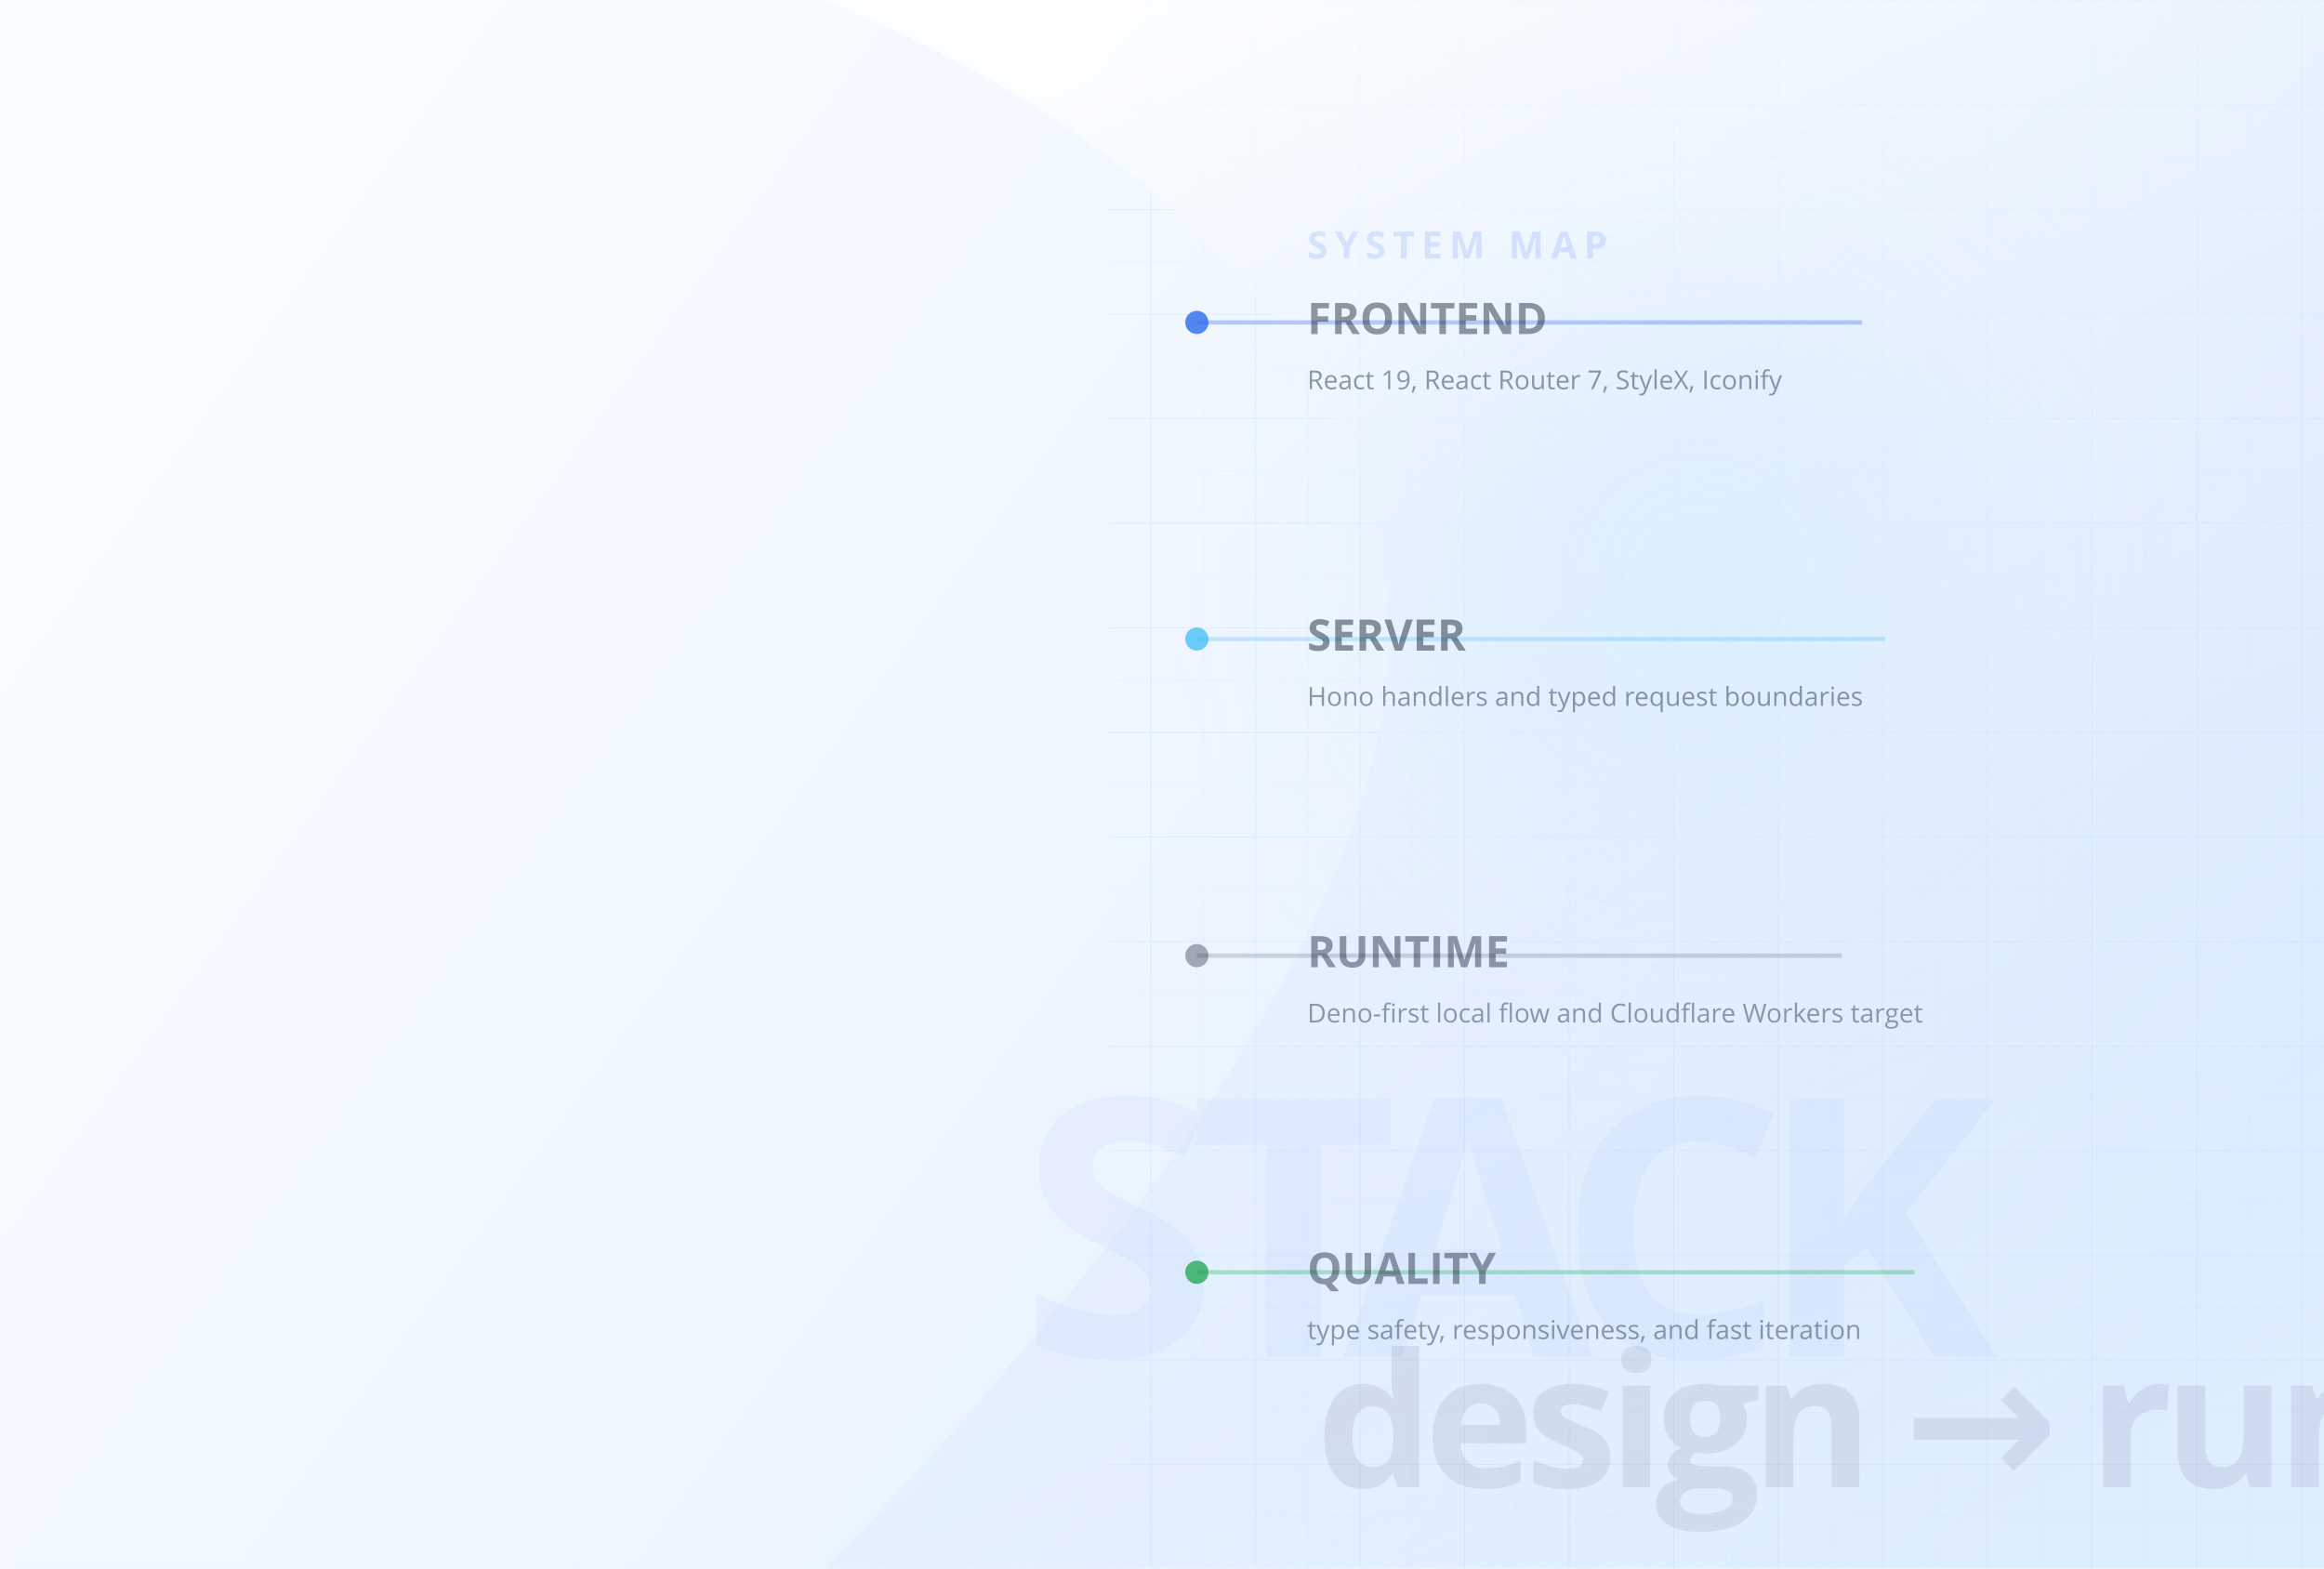
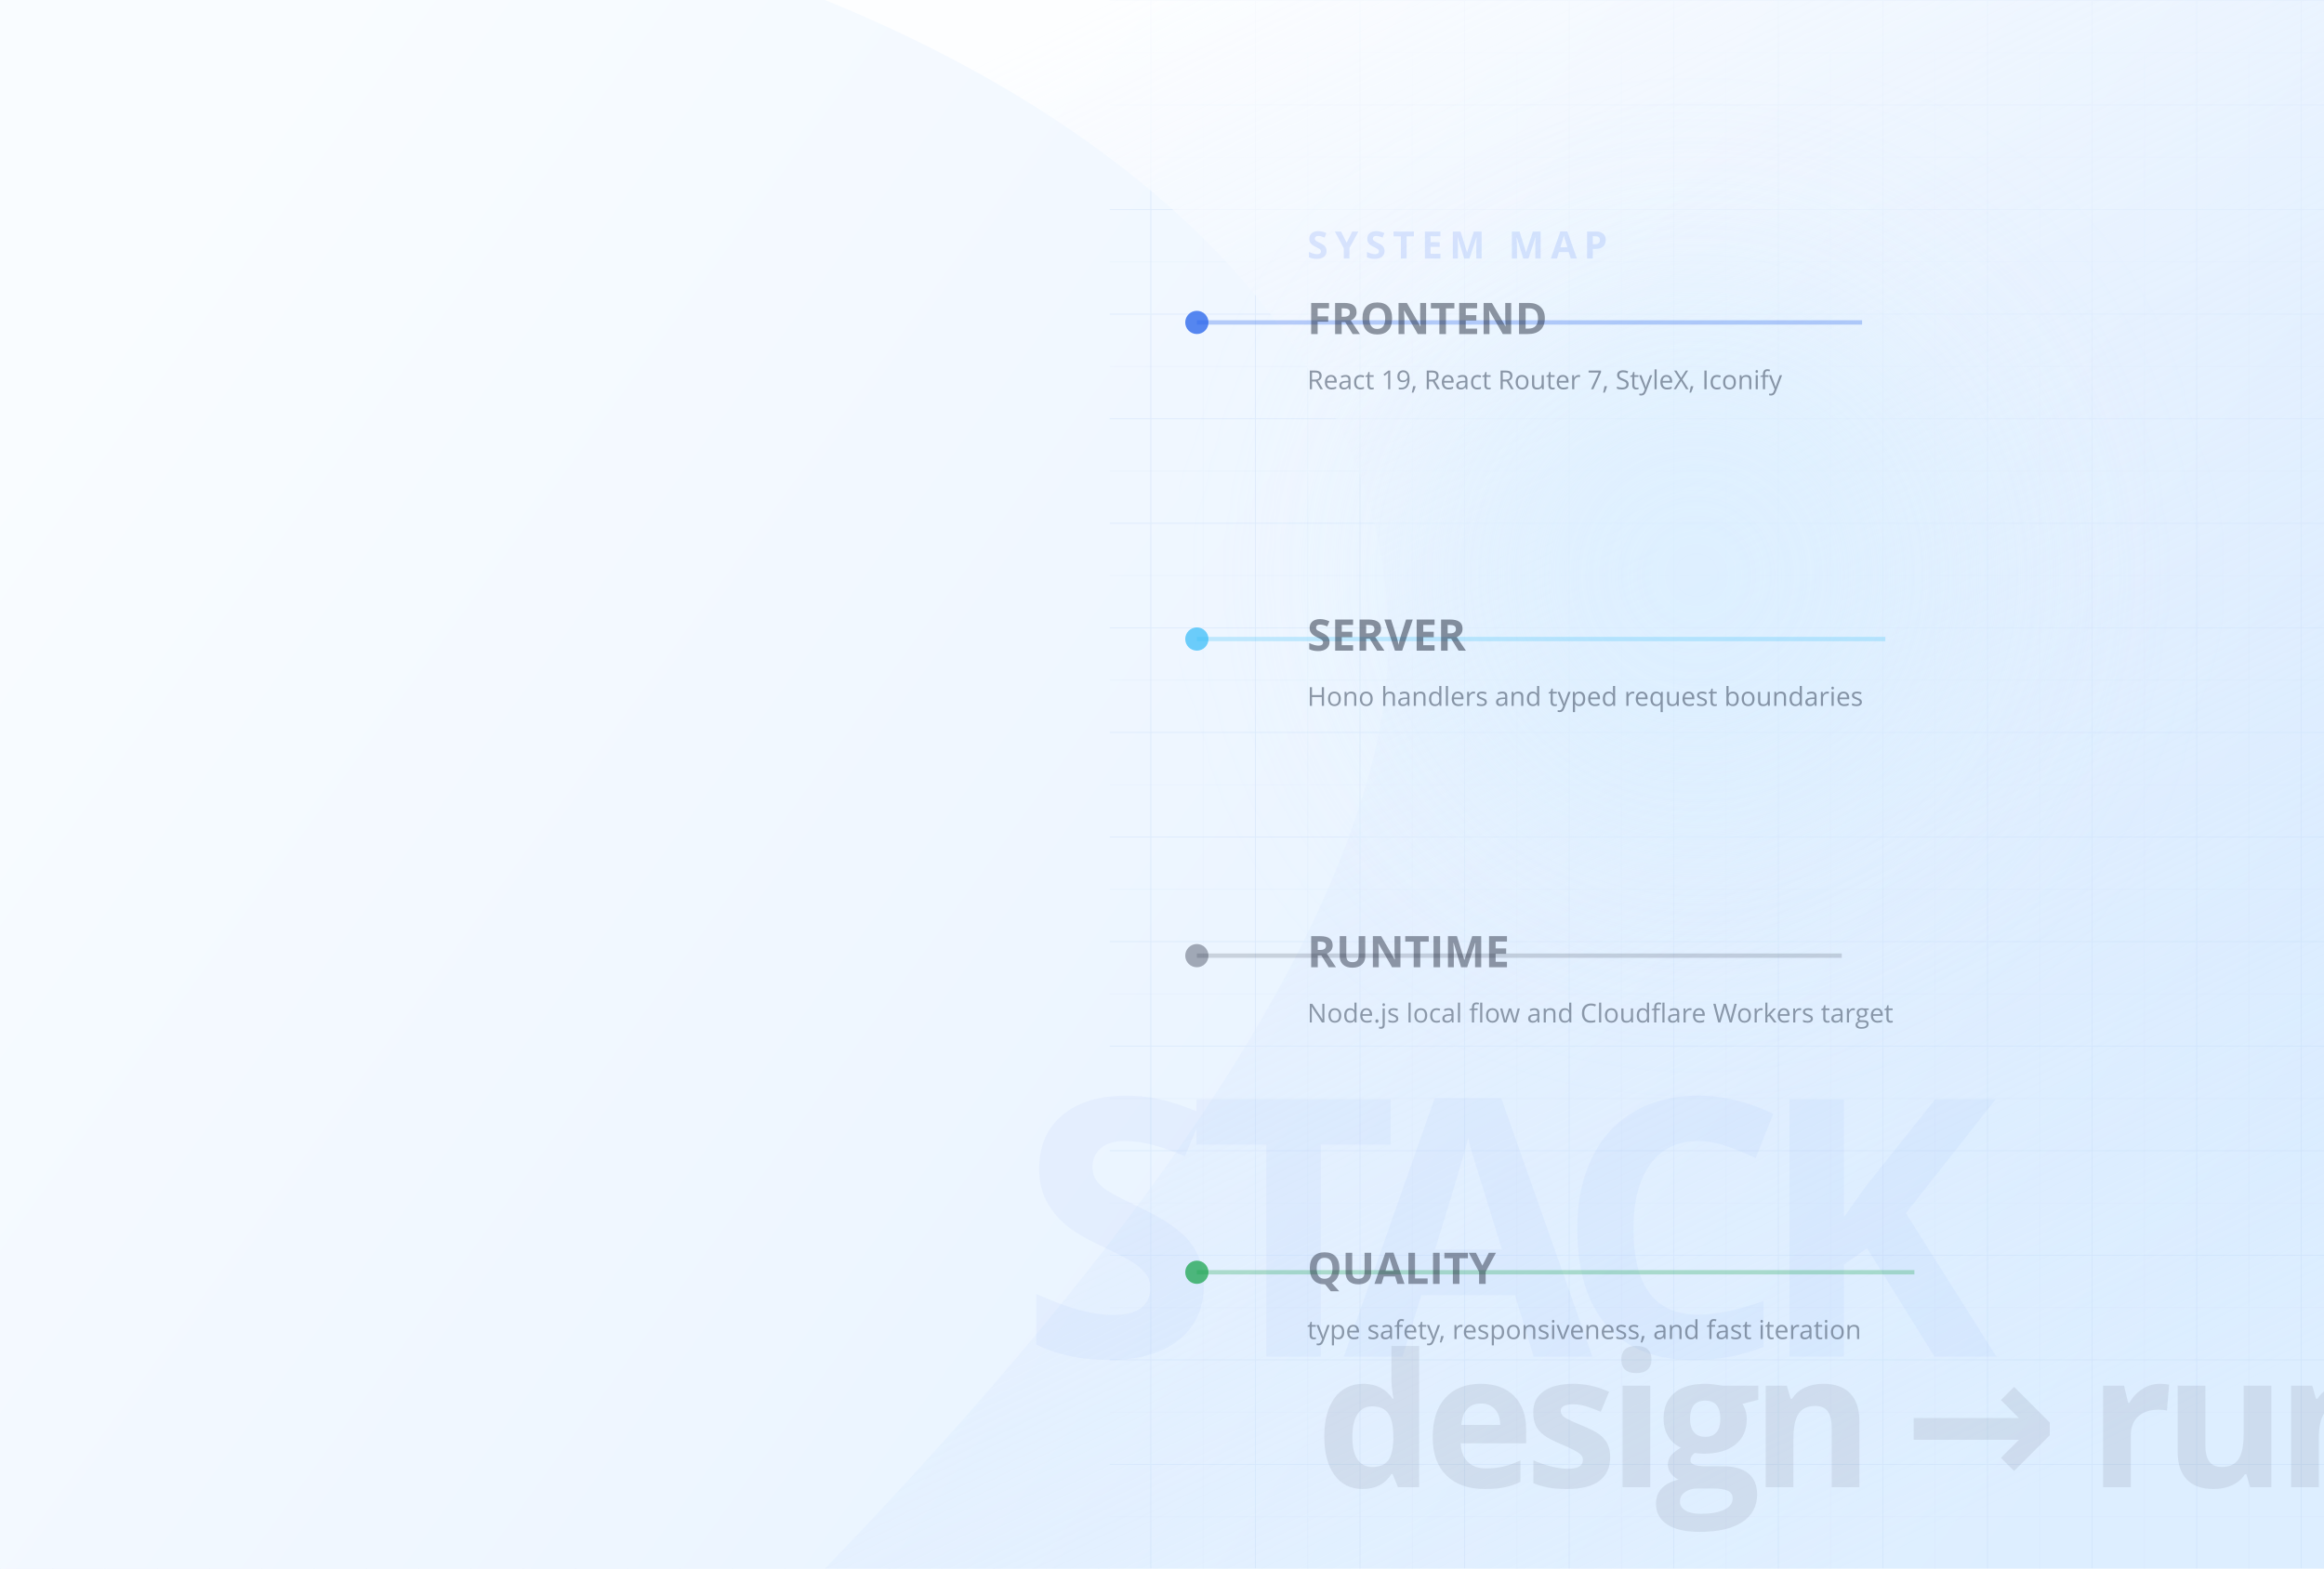
<svg xmlns="http://www.w3.org/2000/svg" width="1600" height="1080" viewBox="0 0 1600 1080" fill="none">
  <defs>
    <linearGradient id="bg" x1="148" y1="98" x2="1424" y2="1024" gradientUnits="userSpaceOnUse">
      <stop stop-color="#F9FCFF" />
      <stop offset="0.5" stop-color="#EEF6FF" />
      <stop offset="1" stop-color="#DDEEFF" />
    </linearGradient>
    <linearGradient id="beam" x1="762" y1="0" x2="1284" y2="1080" gradientUnits="userSpaceOnUse">
      <stop stop-color="#FFFFFF" stop-opacity="0.82" />
      <stop offset="0.6" stop-color="#DBEAFE" stop-opacity="0.36" />
      <stop offset="1" stop-color="#BFDBFE" stop-opacity="0" />
    </linearGradient>
    <radialGradient id="orb" cx="0" cy="0" r="1" gradientUnits="userSpaceOnUse" gradientTransform="translate(1168 396) rotate(90) scale(318)">
      <stop stop-color="#D8EEFF" />
      <stop offset="1" stop-color="#D8EEFF" stop-opacity="0" />
    </radialGradient>
    <pattern id="grid" width="72" height="72" patternUnits="userSpaceOnUse">
      <path d="M72 0H0V72" stroke="#BFD6F6" stroke-opacity="0.38" />
    </pattern>
    <filter id="blurLarge" x="812" y="54" width="736" height="760" filterUnits="userSpaceOnUse" color-interpolation-filters="sRGB">
      <feGaussianBlur stdDeviation="60" />
    </filter>
  </defs>
  <rect width="1600" height="1080" fill="url(#bg)" />
  <rect width="1600" height="1080" fill="url(#grid)" />
  <rect width="1600" height="1080" fill="url(#grid)" opacity="0.32" transform="translate(36 36)" />
  <path d="M0 0H764V1080H0V0Z" fill="url(#bg)" />
  <path d="M568 0H1600V1080H568C790 850 910 666 946 520C998 304 838 110 568 0Z" fill="url(#beam)" />
  <g filter="url(#blurLarge)" opacity="0.8">
    <circle cx="1168" cy="396" r="234" fill="url(#orb)" />
  </g>
  <text x="702" y="934" fill="#2563EB" fill-opacity="0.04" font-family="'Open Sans', sans-serif" font-size="248" font-weight="700" letter-spacing="-0.08em">STACK</text>
  <text x="906" y="1024" fill="#0F172A" fill-opacity="0.08" font-family="'Open Sans', sans-serif" font-size="128" font-weight="700" letter-spacing="-0.05em">design → runtime</text>
  <path d="M824 222H1282" stroke="#2563EB" stroke-opacity="0.3" stroke-width="3" />
  <path d="M824 440H1298" stroke="#38BDF8" stroke-opacity="0.26" stroke-width="3" />
  <path d="M824 658H1268" stroke="#0F172A" stroke-opacity="0.16" stroke-width="3" />
  <path d="M824 876H1318" stroke="#16A34A" stroke-opacity="0.28" stroke-width="3" />
  <circle cx="824" cy="222" r="8" fill="#2563EB" fill-opacity="0.76" />
  <circle cx="824" cy="440" r="8" fill="#38BDF8" fill-opacity="0.72" />
  <circle cx="824" cy="658" r="8" fill="#0F172A" fill-opacity="0.34" />
  <circle cx="824" cy="876" r="8" fill="#16A34A" fill-opacity="0.72" />
  <text x="900" y="178" fill="#2563EB" fill-opacity="0.14" font-family="'Open Sans', sans-serif" font-size="26" font-weight="700" letter-spacing="0.18em">SYSTEM MAP</text>
  <text x="900" y="230" fill="#0F172A" fill-opacity="0.44" font-family="'Open Sans', sans-serif" font-size="30" font-weight="700">FRONTEND</text>
  <text x="900" y="268" fill="#334155" fill-opacity="0.52" font-family="'Open Sans', sans-serif" font-size="18">React 19, React Router 7, StyleX, Iconify</text>
  <text x="900" y="448" fill="#0F172A" fill-opacity="0.46" font-family="'Open Sans', sans-serif" font-size="30" font-weight="700">SERVER</text>
  <text x="900" y="486" fill="#334155" fill-opacity="0.52" font-family="'Open Sans', sans-serif" font-size="18">Hono handlers and typed request boundaries</text>
  <text x="900" y="666" fill="#0F172A" fill-opacity="0.42" font-family="'Open Sans', sans-serif" font-size="30" font-weight="700">RUNTIME</text>
-   <text x="900" y="704" fill="#334155" fill-opacity="0.5" font-family="'Open Sans', sans-serif" font-size="18">Deno-first local flow and Cloudflare Workers target</text>
+   <text x="900" y="704" fill="#334155" fill-opacity="0.5" font-family="'Open Sans', sans-serif" font-size="18">Node.js local flow and Cloudflare Workers target</text>
  <text x="900" y="884" fill="#0F172A" fill-opacity="0.42" font-family="'Open Sans', sans-serif" font-size="30" font-weight="700">QUALITY</text>
  <text x="900" y="922" fill="#334155" fill-opacity="0.5" font-family="'Open Sans', sans-serif" font-size="18">type safety, responsiveness, and fast iteration</text>
</svg>
